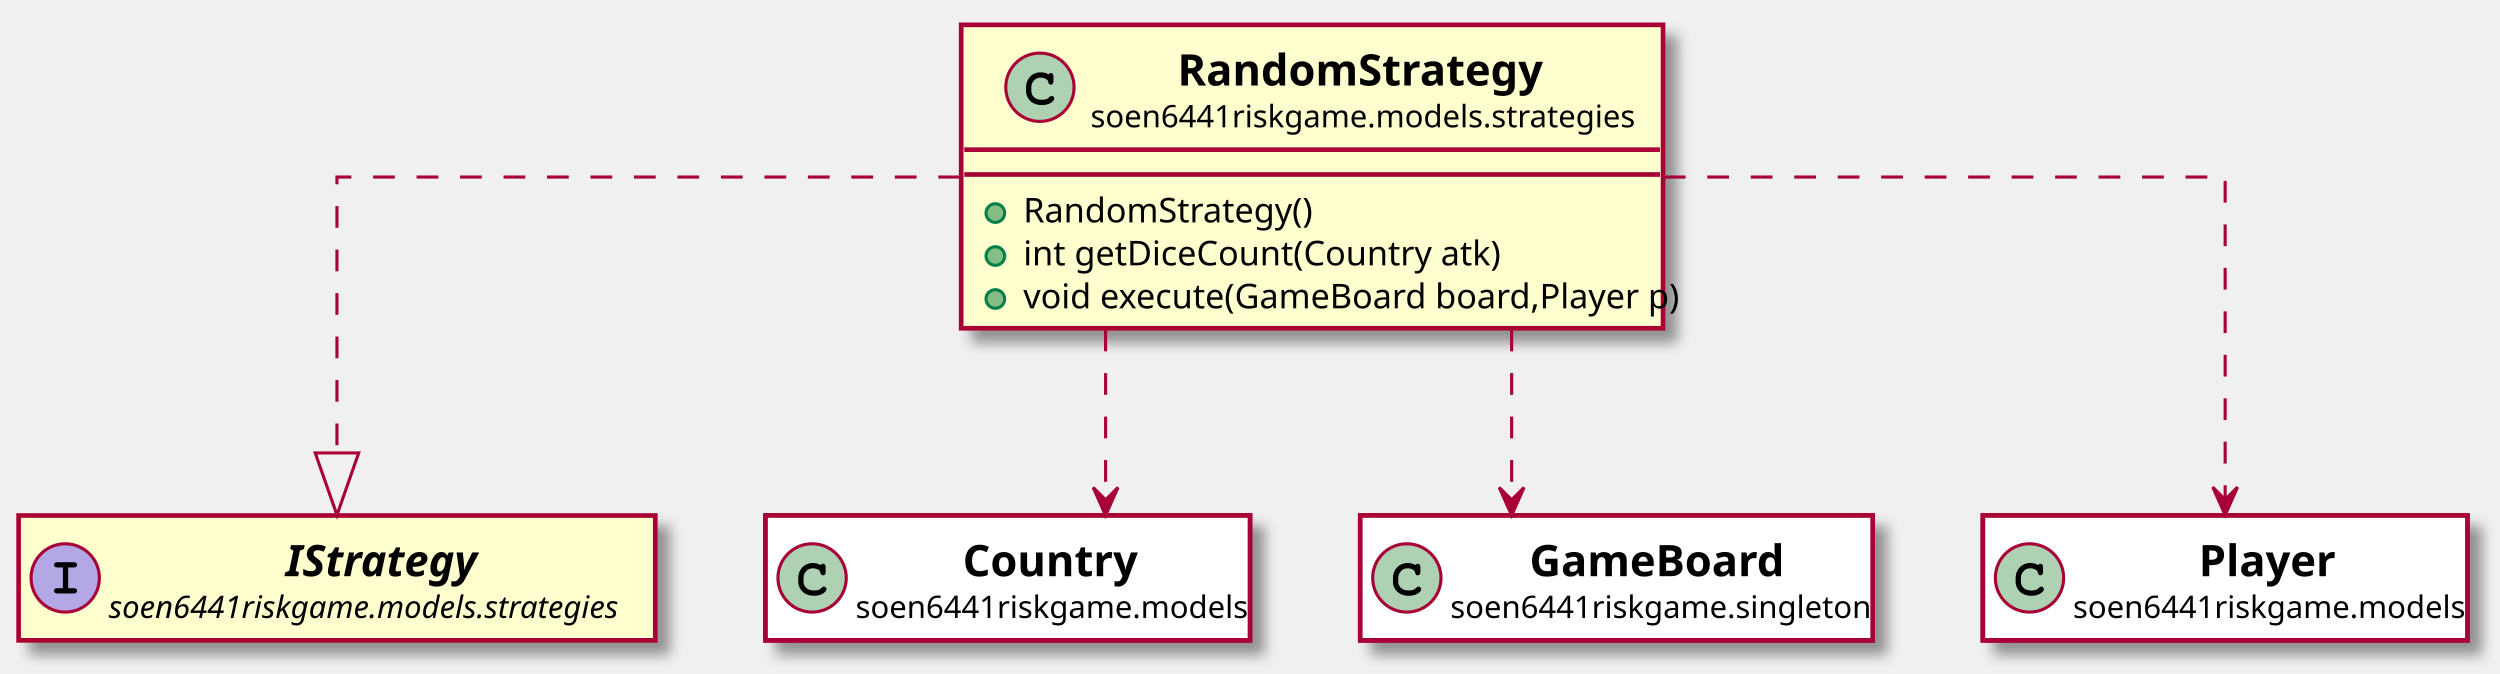
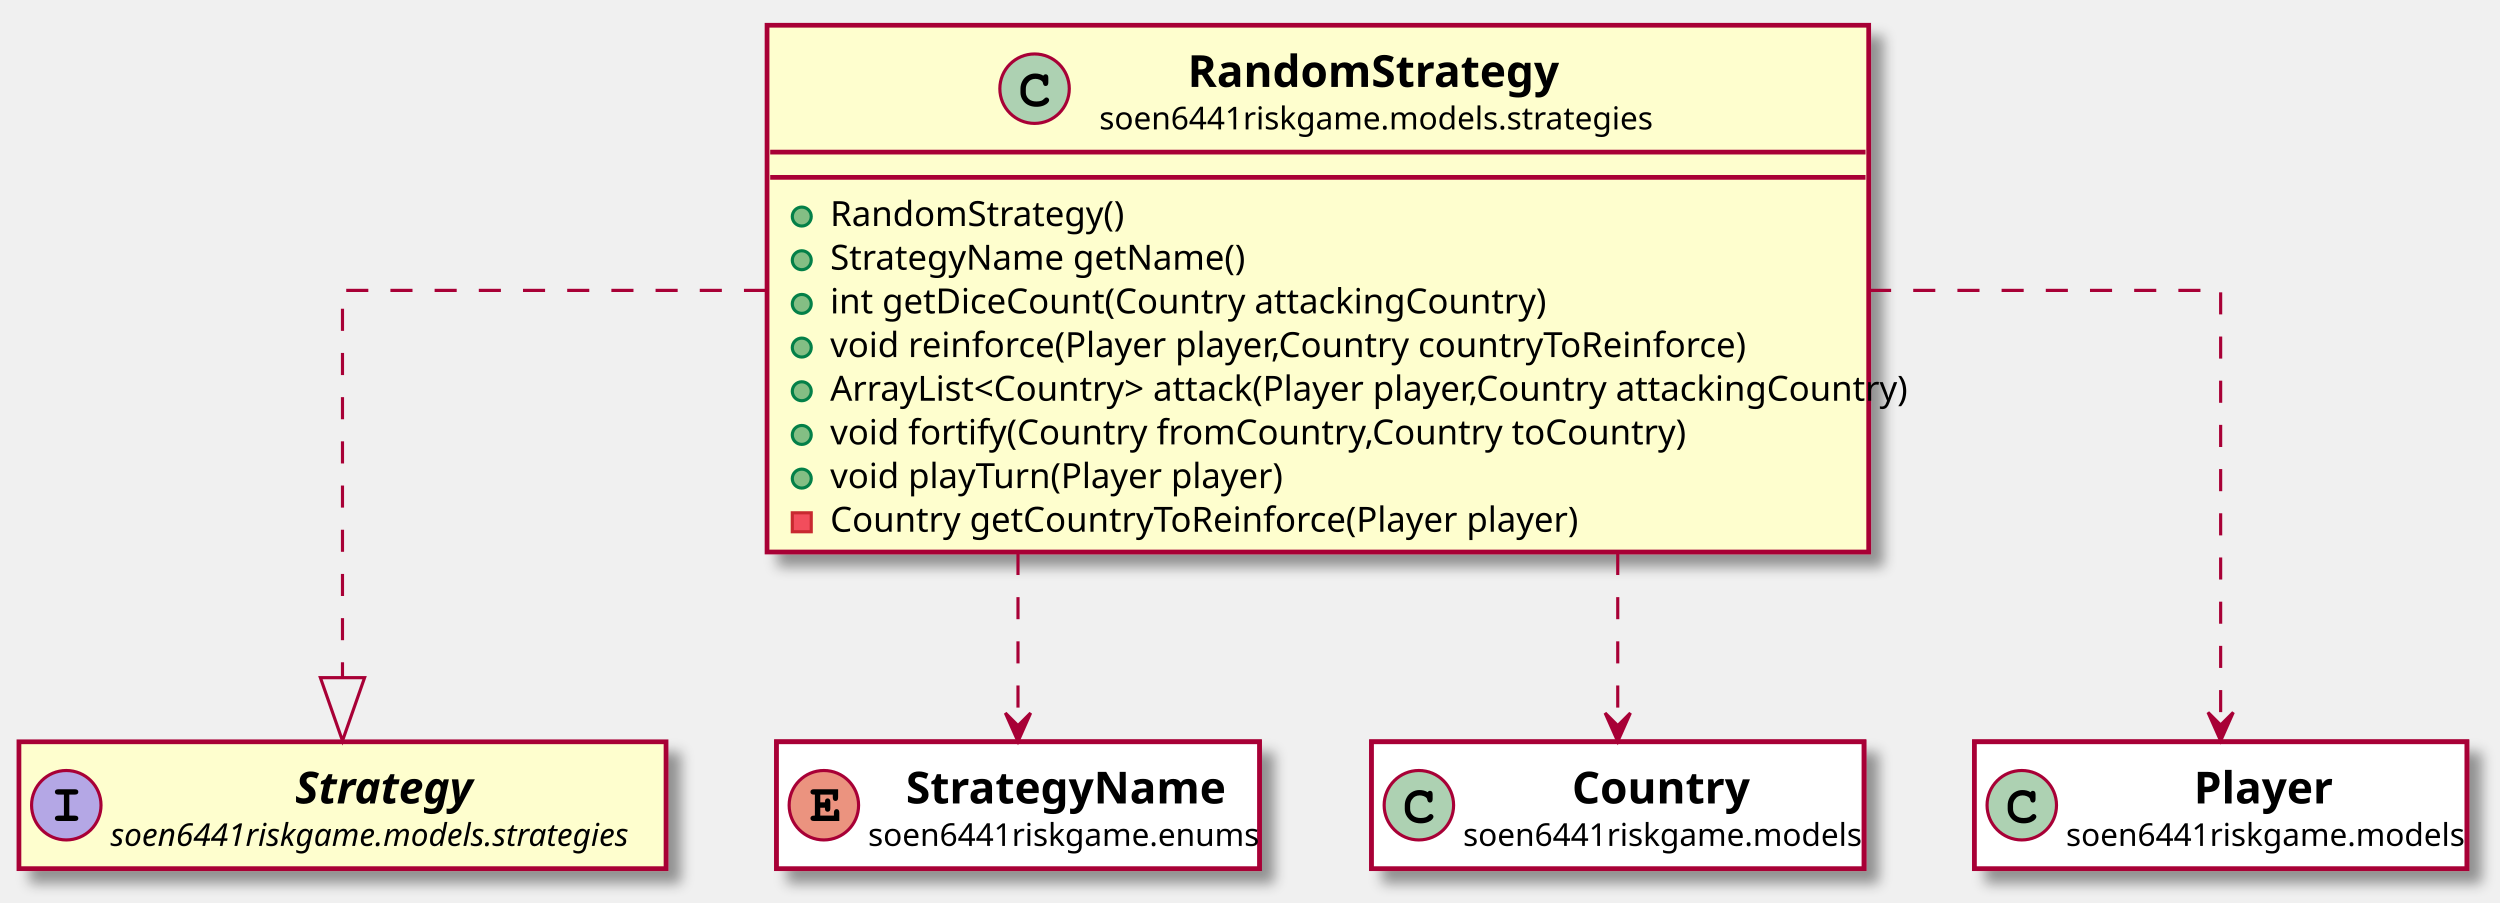
- <svg xmlns="http://www.w3.org/2000/svg" xmlns:xlink="http://www.w3.org/1999/xlink" contentScriptType="application/ecmascript" contentStyleType="text/css" height="217px" preserveAspectRatio="none" style="width:805px;height:217px;" version="1.1" viewBox="0 0 805 217" width="805px" zoomAndPan="magnify">
+ <svg xmlns="http://www.w3.org/2000/svg" xmlns:xlink="http://www.w3.org/1999/xlink" contentScriptType="application/ecmascript" contentStyleType="text/css" height="286px" preserveAspectRatio="none" style="width:792px;height:286px;" version="1.1" viewBox="0 0 792 286" width="792px" zoomAndPan="magnify">
  <defs>
-     <filter height="300%" id="f1rv7h7bhmtawq" width="300%" x="-1" y="-1">
+     <filter height="300%" id="fxkelpup8clfp" width="300%" x="-1" y="-1">
      <feGaussianBlur result="blurOut" stdDeviation="2.0" />
      <feColorMatrix in="blurOut" result="blurOut2" type="matrix" values="0 0 0 0 0 0 0 0 0 0 0 0 0 0 0 0 0 0 .4 0" />
      <feOffset dx="4.0" dy="4.0" in="blurOut2" result="blurOut3" />
      <feBlend in="SourceGraphic" in2="blurOut3" mode="normal" />
    </filter>
  </defs>
  <g>
    <a target="_parent" xlink:actuate="onRequest" xlink:href="../../../soen6441riskgame/models/strategies/RandomStrategy.html" xlink:show="new" xlink:title="soen6441riskgame.models.strategies.RandomStrategy" xlink:type="simple">
-       <rect fill="#FEFECE" filter="url(#f1rv7h7bhmtawq)" height="97.695" id="soen6441riskgame.models.strategies.RandomStrategy" style="stroke: #A80036; stroke-width: 1.5;" width="226" x="309.5" y="8" />
-       <ellipse cx="334.85" cy="28.094" fill="#ADD1B2" rx="11" ry="11" style="stroke: #A80036; stroke-width: 1.0;" />
-       <path d="M337.616,23.969 Q337.772,23.75 337.959,23.641 Q338.147,23.531 338.366,23.531 Q338.741,23.531 338.975,23.789 Q339.209,24.047 339.209,24.656 L339.209,26.109 Q339.209,26.719 338.975,26.984 Q338.741,27.25 338.366,27.25 Q338.022,27.25 337.819,27.047 Q337.616,26.859 337.506,26.344 Q337.459,25.984 337.272,25.797 Q336.944,25.422 336.334,25.203 Q335.725,24.984 335.1,24.984 Q334.334,24.984 333.702,25.312 Q333.069,25.641 332.577,26.391 Q332.084,27.141 332.084,28.172 L332.084,29.266 Q332.084,30.5 332.975,31.32 Q333.866,32.141 335.459,32.141 Q336.397,32.141 337.053,31.891 Q337.444,31.734 337.866,31.297 Q338.131,31.031 338.28,30.953 Q338.428,30.875 338.631,30.875 Q338.959,30.875 339.217,31.133 Q339.475,31.391 339.475,31.734 Q339.475,32.078 339.131,32.484 Q338.631,33.062 337.834,33.391 Q336.756,33.844 335.459,33.844 Q333.944,33.844 332.741,33.219 Q331.756,32.719 331.069,31.648 Q330.381,30.578 330.381,29.297 L330.381,28.141 Q330.381,26.812 330.998,25.664 Q331.616,24.516 332.709,23.898 Q333.803,23.281 335.038,23.281 Q335.772,23.281 336.42,23.445 Q337.069,23.609 337.616,23.969 Z " />
-       <text fill="#000000" font-family="sans-serif" font-size="14" font-weight="bold" lengthAdjust="spacingAndGlyphs" textLength="115" x="379.15" y="27.533">RandomStrategy</text>
-       <text fill="#000000" font-family="sans-serif" font-size="10" lengthAdjust="spacingAndGlyphs" textLength="171" x="351.15" y="40.99">soen6441riskgame.models.strategies</text>
-       <line style="stroke: #A80036; stroke-width: 1.5;" x1="310.5" x2="534.5" y1="48.188" y2="48.188" />
-       <line style="stroke: #A80036; stroke-width: 1.5;" x1="310.5" x2="534.5" y1="56.188" y2="56.188" />
-       <ellipse cx="320.5" cy="68.606" fill="#84BE84" rx="3" ry="3" style="stroke: #038048; stroke-width: 1.0;" />
-       <text fill="#000000" font-family="sans-serif" font-size="11" lengthAdjust="spacingAndGlyphs" textLength="88" x="329.5" y="71.606">RandomStrategy()</text>
-       <ellipse cx="320.5" cy="82.441" fill="#84BE84" rx="3" ry="3" style="stroke: #038048; stroke-width: 1.0;" />
-       <text fill="#000000" font-family="sans-serif" font-size="11" lengthAdjust="spacingAndGlyphs" textLength="141" x="329.5" y="85.442">int getDiceCount(Country atk)</text>
-       <ellipse cx="320.5" cy="96.277" fill="#84BE84" rx="3" ry="3" style="stroke: #038048; stroke-width: 1.0;" />
-       <text fill="#000000" font-family="sans-serif" font-size="11" lengthAdjust="spacingAndGlyphs" textLength="200" x="329.5" y="99.278">void execute(GameBoard board,Player p)</text>
+       <rect fill="#FEFECE" filter="url(#fxkelpup8clfp)" height="166.875" id="soen6441riskgame.models.strategies.RandomStrategy" style="stroke: #A80036; stroke-width: 1.5;" width="349" x="243" y="8" />
+       <ellipse cx="327.75" cy="28.094" fill="#ADD1B2" rx="11" ry="11" style="stroke: #A80036; stroke-width: 1.0;" />
+       <path d="M330.516,23.969 Q330.672,23.75 330.859,23.641 Q331.047,23.531 331.266,23.531 Q331.641,23.531 331.875,23.789 Q332.109,24.047 332.109,24.656 L332.109,26.109 Q332.109,26.719 331.875,26.984 Q331.641,27.25 331.266,27.25 Q330.922,27.25 330.719,27.047 Q330.516,26.859 330.406,26.344 Q330.359,25.984 330.172,25.797 Q329.844,25.422 329.234,25.203 Q328.625,24.984 328,24.984 Q327.234,24.984 326.602,25.312 Q325.969,25.641 325.477,26.391 Q324.984,27.141 324.984,28.172 L324.984,29.266 Q324.984,30.5 325.875,31.32 Q326.766,32.141 328.359,32.141 Q329.297,32.141 329.953,31.891 Q330.344,31.734 330.766,31.297 Q331.031,31.031 331.18,30.953 Q331.328,30.875 331.531,30.875 Q331.859,30.875 332.117,31.133 Q332.375,31.391 332.375,31.734 Q332.375,32.078 332.031,32.484 Q331.531,33.062 330.734,33.391 Q329.656,33.844 328.359,33.844 Q326.844,33.844 325.641,33.219 Q324.656,32.719 323.969,31.648 Q323.281,30.578 323.281,29.297 L323.281,28.141 Q323.281,26.812 323.898,25.664 Q324.516,24.516 325.609,23.898 Q326.703,23.281 327.938,23.281 Q328.672,23.281 329.32,23.445 Q329.969,23.609 330.516,23.969 Z " />
+       <text fill="#000000" font-family="sans-serif" font-size="14" font-weight="bold" lengthAdjust="spacingAndGlyphs" textLength="115" x="376.25" y="27.533">RandomStrategy</text>
+       <text fill="#000000" font-family="sans-serif" font-size="10" lengthAdjust="spacingAndGlyphs" textLength="171" x="348.25" y="40.99">soen6441riskgame.models.strategies</text>
+       <line style="stroke: #A80036; stroke-width: 1.5;" x1="244" x2="591" y1="48.188" y2="48.188" />
+       <line style="stroke: #A80036; stroke-width: 1.5;" x1="244" x2="591" y1="56.188" y2="56.188" />
+       <ellipse cx="254" cy="68.606" fill="#84BE84" rx="3" ry="3" style="stroke: #038048; stroke-width: 1.0;" />
+       <text fill="#000000" font-family="sans-serif" font-size="11" lengthAdjust="spacingAndGlyphs" textLength="88" x="263" y="71.606">RandomStrategy()</text>
+       <ellipse cx="254" cy="82.441" fill="#84BE84" rx="3" ry="3" style="stroke: #038048; stroke-width: 1.0;" />
+       <text fill="#000000" font-family="sans-serif" font-size="11" lengthAdjust="spacingAndGlyphs" textLength="121" x="263" y="85.442">StrategyName getName()</text>
+       <ellipse cx="254" cy="96.277" fill="#84BE84" rx="3" ry="3" style="stroke: #038048; stroke-width: 1.0;" />
+       <text fill="#000000" font-family="sans-serif" font-size="11" lengthAdjust="spacingAndGlyphs" textLength="208" x="263" y="99.278">int getDiceCount(Country attackingCountry)</text>
+       <ellipse cx="254" cy="110.113" fill="#84BE84" rx="3" ry="3" style="stroke: #038048; stroke-width: 1.0;" />
+       <text fill="#000000" font-family="sans-serif" font-size="11" lengthAdjust="spacingAndGlyphs" textLength="278" x="263" y="113.114">void reinforce(Player player,Country countryToReinforce)</text>
+       <ellipse cx="254" cy="123.949" fill="#84BE84" rx="3" ry="3" style="stroke: #038048; stroke-width: 1.0;" />
+       <text fill="#000000" font-family="sans-serif" font-size="11" lengthAdjust="spacingAndGlyphs" textLength="323" x="263" y="126.95">ArrayList&lt;Country&gt; attack(Player player,Country attackingCountry)</text>
+       <ellipse cx="254" cy="137.785" fill="#84BE84" rx="3" ry="3" style="stroke: #038048; stroke-width: 1.0;" />
+       <text fill="#000000" font-family="sans-serif" font-size="11" lengthAdjust="spacingAndGlyphs" textLength="252" x="263" y="140.786">void fortify(Country fromCountry,Country toCountry)</text>
+       <ellipse cx="254" cy="151.621" fill="#84BE84" rx="3" ry="3" style="stroke: #038048; stroke-width: 1.0;" />
+       <text fill="#000000" font-family="sans-serif" font-size="11" lengthAdjust="spacingAndGlyphs" textLength="136" x="263" y="154.622">void playTurn(Player player)</text>
+       <rect fill="#F24D5C" height="6" style="stroke: #C82930; stroke-width: 1.0;" width="6" x="251" y="162.457" />
+       <text fill="#000000" font-family="sans-serif" font-size="11" lengthAdjust="spacingAndGlyphs" textLength="224" x="263" y="168.458">Country getCountryToReinforce(Player player)</text>
    </a>
-     <a target="_parent" xlink:actuate="onRequest" xlink:href="../../../soen6441riskgame/models/strategies/IStrategy.html" xlink:show="new" xlink:title="soen6441riskgame.models.strategies.IStrategy" xlink:type="simple">
-       <rect fill="#FEFECE" filter="url(#f1rv7h7bhmtawq)" height="40.188" id="soen6441riskgame.models.strategies.IStrategy" style="stroke: #A80036; stroke-width: 1.5;" width="205" x="6" y="166" />
-       <ellipse cx="21" cy="186.094" fill="#B4A7E5" rx="11" ry="11" style="stroke: #A80036; stroke-width: 1.0;" />
-       <path d="M21.953,182.734 L21.953,189.391 L23.672,189.391 Q24.281,189.391 24.547,189.625 Q24.812,189.859 24.812,190.25 Q24.812,190.625 24.547,190.859 Q24.281,191.094 23.672,191.094 L18.531,191.094 Q17.922,191.094 17.656,190.859 Q17.391,190.625 17.391,190.234 Q17.391,189.859 17.656,189.625 Q17.922,189.391 18.531,189.391 L20.25,189.391 L20.25,182.734 L18.531,182.734 Q17.922,182.734 17.656,182.5 Q17.391,182.266 17.391,181.875 Q17.391,181.5 17.656,181.266 Q17.922,181.031 18.531,181.031 L23.672,181.031 Q24.281,181.031 24.547,181.266 Q24.812,181.5 24.812,181.875 Q24.812,182.266 24.547,182.5 Q24.281,182.734 23.672,182.734 L21.953,182.734 Z " />
-       <text fill="#000000" font-family="sans-serif" font-size="14" font-style="italic" font-weight="bold" lengthAdjust="spacingAndGlyphs" textLength="59" x="92" y="185.533">IStrategy</text>
-       <text fill="#000000" font-family="sans-serif" font-size="10" font-style="italic" lengthAdjust="spacingAndGlyphs" textLength="173" x="35" y="198.99">soen6441riskgame.models.strategies</text>
+     <a target="_parent" xlink:actuate="onRequest" xlink:href="../../../soen6441riskgame/models/strategies/Strategy.html" xlink:show="new" xlink:title="soen6441riskgame.models.strategies.Strategy" xlink:type="simple">
+       <rect fill="#FEFECE" filter="url(#fxkelpup8clfp)" height="40.188" id="soen6441riskgame.models.strategies.Strategy" style="stroke: #A80036; stroke-width: 1.5;" width="205" x="6" y="235" />
+       <ellipse cx="21" cy="255.094" fill="#B4A7E5" rx="11" ry="11" style="stroke: #A80036; stroke-width: 1.0;" />
+       <path d="M21.953,251.734 L21.953,258.391 L23.672,258.391 Q24.281,258.391 24.547,258.625 Q24.812,258.859 24.812,259.25 Q24.812,259.625 24.547,259.859 Q24.281,260.094 23.672,260.094 L18.531,260.094 Q17.922,260.094 17.656,259.859 Q17.391,259.625 17.391,259.234 Q17.391,258.859 17.656,258.625 Q17.922,258.391 18.531,258.391 L20.25,258.391 L20.25,251.734 L18.531,251.734 Q17.922,251.734 17.656,251.5 Q17.391,251.266 17.391,250.875 Q17.391,250.5 17.656,250.266 Q17.922,250.031 18.531,250.031 L23.672,250.031 Q24.281,250.031 24.547,250.266 Q24.812,250.5 24.812,250.875 Q24.812,251.266 24.547,251.5 Q24.281,251.734 23.672,251.734 L21.953,251.734 Z " />
+       <text fill="#000000" font-family="sans-serif" font-size="14" font-style="italic" font-weight="bold" lengthAdjust="spacingAndGlyphs" textLength="56" x="93.5" y="254.533">Strategy</text>
+       <text fill="#000000" font-family="sans-serif" font-size="10" font-style="italic" lengthAdjust="spacingAndGlyphs" textLength="173" x="35" y="267.99">soen6441riskgame.models.strategies</text>
+     </a>
+     <a target="_parent" xlink:actuate="onRequest" xlink:href="../../../soen6441riskgame/enums/StrategyName.html" xlink:show="new" xlink:title="soen6441riskgame.enums.StrategyName" xlink:type="simple">
+       <rect fill="#FFFFFF" filter="url(#fxkelpup8clfp)" height="40.188" id="soen6441riskgame.enums.StrategyName" style="stroke: #A80036; stroke-width: 1.5;" width="153" x="246" y="235" />
+       <rect fill="#FFFFFF" height="40.188" style="stroke: #A80036; stroke-width: 1.5;" width="153" x="246" y="235" />
+       <ellipse cx="261" cy="255.094" fill="#EB937F" rx="11" ry="11" style="stroke: #A80036; stroke-width: 1.0;" />
+       <path d="M259.859,255.891 L259.859,258.391 L264.188,258.391 L264.188,257.469 Q264.188,256.859 264.43,256.594 Q264.672,256.328 265.047,256.328 Q265.422,256.328 265.656,256.594 Q265.891,256.859 265.891,257.469 L265.891,260.094 L257.891,260.094 Q257.266,260.094 257.008,259.859 Q256.75,259.625 256.75,259.234 Q256.75,258.859 257.016,258.625 Q257.281,258.391 257.891,258.391 L258.156,258.391 L258.156,251.734 L257.891,251.734 Q257.266,251.734 257.008,251.5 Q256.75,251.266 256.75,250.875 Q256.75,250.5 257.008,250.266 Q257.266,250.031 257.891,250.031 L265.516,250.031 L265.516,252.625 Q265.516,253.234 265.289,253.492 Q265.062,253.75 264.672,253.75 Q264.297,253.75 264.062,253.492 Q263.828,253.234 263.828,252.625 L263.828,251.734 L259.859,251.734 L259.859,254.188 L261.344,254.188 Q261.344,253.531 261.469,253.344 Q261.734,252.938 262.203,252.938 Q262.578,252.938 262.812,253.195 Q263.047,253.453 263.047,254.062 L263.047,256.031 Q263.047,256.578 262.922,256.766 Q262.656,257.156 262.203,257.156 Q261.734,257.156 261.469,256.75 Q261.344,256.562 261.344,255.891 L259.859,255.891 Z " />
+       <text fill="#000000" font-family="sans-serif" font-size="14" font-weight="bold" lengthAdjust="spacingAndGlyphs" textLength="97" x="287" y="254.533">StrategyName</text>
+       <text fill="#000000" font-family="sans-serif" font-size="10" lengthAdjust="spacingAndGlyphs" textLength="121" x="275" y="267.99">soen6441riskgame.enums</text>
    </a>
    <a target="_parent" xlink:actuate="onRequest" xlink:href="../../../soen6441riskgame/models/Country.html" xlink:show="new" xlink:title="soen6441riskgame.models.Country" xlink:type="simple">
-       <rect fill="#FFFFFF" filter="url(#f1rv7h7bhmtawq)" height="40.188" id="soen6441riskgame.models.Country" style="stroke: #A80036; stroke-width: 1.5;" width="156" x="246.5" y="166" />
-       <rect fill="#FFFFFF" height="40.188" style="stroke: #A80036; stroke-width: 1.5;" width="156" x="246.5" y="166" />
-       <ellipse cx="261.5" cy="186.094" fill="#ADD1B2" rx="11" ry="11" style="stroke: #A80036; stroke-width: 1.0;" />
-       <path d="M264.266,181.969 Q264.422,181.75 264.609,181.641 Q264.797,181.531 265.016,181.531 Q265.391,181.531 265.625,181.789 Q265.859,182.047 265.859,182.656 L265.859,184.109 Q265.859,184.719 265.625,184.984 Q265.391,185.25 265.016,185.25 Q264.672,185.25 264.469,185.047 Q264.266,184.859 264.156,184.344 Q264.109,183.984 263.922,183.797 Q263.594,183.422 262.984,183.203 Q262.375,182.984 261.75,182.984 Q260.984,182.984 260.352,183.312 Q259.719,183.641 259.227,184.391 Q258.734,185.141 258.734,186.172 L258.734,187.266 Q258.734,188.5 259.625,189.32 Q260.516,190.141 262.109,190.141 Q263.047,190.141 263.703,189.891 Q264.094,189.734 264.516,189.297 Q264.781,189.031 264.93,188.953 Q265.078,188.875 265.281,188.875 Q265.609,188.875 265.867,189.133 Q266.125,189.391 266.125,189.734 Q266.125,190.078 265.781,190.484 Q265.281,191.062 264.484,191.391 Q263.406,191.844 262.109,191.844 Q260.594,191.844 259.391,191.219 Q258.406,190.719 257.719,189.648 Q257.031,188.578 257.031,187.297 L257.031,186.141 Q257.031,184.812 257.648,183.664 Q258.266,182.516 259.359,181.898 Q260.453,181.281 261.688,181.281 Q262.422,181.281 263.07,181.445 Q263.719,181.609 264.266,181.969 Z " />
-       <text fill="#000000" font-family="sans-serif" font-size="14" font-weight="bold" lengthAdjust="spacingAndGlyphs" textLength="55" x="310" y="185.533">Country</text>
-       <text fill="#000000" font-family="sans-serif" font-size="10" lengthAdjust="spacingAndGlyphs" textLength="124" x="275.5" y="198.99">soen6441riskgame.models</text>
-     </a>
-     <a target="_parent" xlink:actuate="onRequest" xlink:href="../../../soen6441riskgame/singleton/GameBoard.html" xlink:show="new" xlink:title="soen6441riskgame.singleton.GameBoard" xlink:type="simple">
-       <rect fill="#FFFFFF" filter="url(#f1rv7h7bhmtawq)" height="40.188" id="soen6441riskgame.singleton.GameBoard" style="stroke: #A80036; stroke-width: 1.5;" width="165" x="438" y="166" />
-       <rect fill="#FFFFFF" height="40.188" style="stroke: #A80036; stroke-width: 1.5;" width="165" x="438" y="166" />
-       <ellipse cx="453" cy="186.094" fill="#ADD1B2" rx="11" ry="11" style="stroke: #A80036; stroke-width: 1.0;" />
-       <path d="M455.766,181.969 Q455.922,181.75 456.109,181.641 Q456.297,181.531 456.516,181.531 Q456.891,181.531 457.125,181.789 Q457.359,182.047 457.359,182.656 L457.359,184.109 Q457.359,184.719 457.125,184.984 Q456.891,185.25 456.516,185.25 Q456.172,185.25 455.969,185.047 Q455.766,184.859 455.656,184.344 Q455.609,183.984 455.422,183.797 Q455.094,183.422 454.484,183.203 Q453.875,182.984 453.25,182.984 Q452.484,182.984 451.852,183.312 Q451.219,183.641 450.727,184.391 Q450.234,185.141 450.234,186.172 L450.234,187.266 Q450.234,188.5 451.125,189.32 Q452.016,190.141 453.609,190.141 Q454.547,190.141 455.203,189.891 Q455.594,189.734 456.016,189.297 Q456.281,189.031 456.43,188.953 Q456.578,188.875 456.781,188.875 Q457.109,188.875 457.367,189.133 Q457.625,189.391 457.625,189.734 Q457.625,190.078 457.281,190.484 Q456.781,191.062 455.984,191.391 Q454.906,191.844 453.609,191.844 Q452.094,191.844 450.891,191.219 Q449.906,190.719 449.219,189.648 Q448.531,188.578 448.531,187.297 L448.531,186.141 Q448.531,184.812 449.148,183.664 Q449.766,182.516 450.859,181.898 Q451.953,181.281 453.188,181.281 Q453.922,181.281 454.57,181.445 Q455.219,181.609 455.766,181.969 Z " />
-       <text fill="#000000" font-family="sans-serif" font-size="14" font-weight="bold" lengthAdjust="spacingAndGlyphs" textLength="82" x="492.5" y="185.533">GameBoard</text>
-       <text fill="#000000" font-family="sans-serif" font-size="10" lengthAdjust="spacingAndGlyphs" textLength="133" x="467" y="198.99">soen6441riskgame.singleton</text>
+       <rect fill="#FFFFFF" filter="url(#fxkelpup8clfp)" height="40.188" id="soen6441riskgame.models.Country" style="stroke: #A80036; stroke-width: 1.5;" width="156" x="434.5" y="235" />
+       <rect fill="#FFFFFF" height="40.188" style="stroke: #A80036; stroke-width: 1.5;" width="156" x="434.5" y="235" />
+       <ellipse cx="449.5" cy="255.094" fill="#ADD1B2" rx="11" ry="11" style="stroke: #A80036; stroke-width: 1.0;" />
+       <path d="M452.266,250.969 Q452.422,250.75 452.609,250.641 Q452.797,250.531 453.016,250.531 Q453.391,250.531 453.625,250.789 Q453.859,251.047 453.859,251.656 L453.859,253.109 Q453.859,253.719 453.625,253.984 Q453.391,254.25 453.016,254.25 Q452.672,254.25 452.469,254.047 Q452.266,253.859 452.156,253.344 Q452.109,252.984 451.922,252.797 Q451.594,252.422 450.984,252.203 Q450.375,251.984 449.75,251.984 Q448.984,251.984 448.352,252.312 Q447.719,252.641 447.227,253.391 Q446.734,254.141 446.734,255.172 L446.734,256.266 Q446.734,257.5 447.625,258.32 Q448.516,259.141 450.109,259.141 Q451.047,259.141 451.703,258.891 Q452.094,258.734 452.516,258.297 Q452.781,258.031 452.93,257.953 Q453.078,257.875 453.281,257.875 Q453.609,257.875 453.867,258.133 Q454.125,258.391 454.125,258.734 Q454.125,259.078 453.781,259.484 Q453.281,260.062 452.484,260.391 Q451.406,260.844 450.109,260.844 Q448.594,260.844 447.391,260.219 Q446.406,259.719 445.719,258.648 Q445.031,257.578 445.031,256.297 L445.031,255.141 Q445.031,253.812 445.648,252.664 Q446.266,251.516 447.359,250.898 Q448.453,250.281 449.688,250.281 Q450.422,250.281 451.07,250.445 Q451.719,250.609 452.266,250.969 Z " />
+       <text fill="#000000" font-family="sans-serif" font-size="14" font-weight="bold" lengthAdjust="spacingAndGlyphs" textLength="55" x="498" y="254.533">Country</text>
+       <text fill="#000000" font-family="sans-serif" font-size="10" lengthAdjust="spacingAndGlyphs" textLength="124" x="463.5" y="267.99">soen6441riskgame.models</text>
    </a>
    <a target="_parent" xlink:actuate="onRequest" xlink:href="../../../soen6441riskgame/models/Player.html" xlink:show="new" xlink:title="soen6441riskgame.models.Player" xlink:type="simple">
-       <rect fill="#FFFFFF" filter="url(#f1rv7h7bhmtawq)" height="40.188" id="soen6441riskgame.models.Player" style="stroke: #A80036; stroke-width: 1.5;" width="156" x="638.5" y="166" />
-       <rect fill="#FFFFFF" height="40.188" style="stroke: #A80036; stroke-width: 1.5;" width="156" x="638.5" y="166" />
-       <ellipse cx="653.5" cy="186.094" fill="#ADD1B2" rx="11" ry="11" style="stroke: #A80036; stroke-width: 1.0;" />
-       <path d="M656.266,181.969 Q656.422,181.75 656.609,181.641 Q656.797,181.531 657.016,181.531 Q657.391,181.531 657.625,181.789 Q657.859,182.047 657.859,182.656 L657.859,184.109 Q657.859,184.719 657.625,184.984 Q657.391,185.25 657.016,185.25 Q656.672,185.25 656.469,185.047 Q656.266,184.859 656.156,184.344 Q656.109,183.984 655.922,183.797 Q655.594,183.422 654.984,183.203 Q654.375,182.984 653.75,182.984 Q652.984,182.984 652.352,183.312 Q651.719,183.641 651.227,184.391 Q650.734,185.141 650.734,186.172 L650.734,187.266 Q650.734,188.5 651.625,189.32 Q652.516,190.141 654.109,190.141 Q655.047,190.141 655.703,189.891 Q656.094,189.734 656.516,189.297 Q656.781,189.031 656.93,188.953 Q657.078,188.875 657.281,188.875 Q657.609,188.875 657.867,189.133 Q658.125,189.391 658.125,189.734 Q658.125,190.078 657.781,190.484 Q657.281,191.062 656.484,191.391 Q655.406,191.844 654.109,191.844 Q652.594,191.844 651.391,191.219 Q650.406,190.719 649.719,189.648 Q649.031,188.578 649.031,187.297 L649.031,186.141 Q649.031,184.812 649.648,183.664 Q650.266,182.516 651.359,181.898 Q652.453,181.281 653.688,181.281 Q654.422,181.281 655.07,181.445 Q655.719,181.609 656.266,181.969 Z " />
-       <text fill="#000000" font-family="sans-serif" font-size="14" font-weight="bold" lengthAdjust="spacingAndGlyphs" textLength="43" x="708" y="185.533">Player</text>
-       <text fill="#000000" font-family="sans-serif" font-size="10" lengthAdjust="spacingAndGlyphs" textLength="124" x="667.5" y="198.99">soen6441riskgame.models</text>
+       <rect fill="#FFFFFF" filter="url(#fxkelpup8clfp)" height="40.188" id="soen6441riskgame.models.Player" style="stroke: #A80036; stroke-width: 1.5;" width="156" x="625.5" y="235" />
+       <rect fill="#FFFFFF" height="40.188" style="stroke: #A80036; stroke-width: 1.5;" width="156" x="625.5" y="235" />
+       <ellipse cx="640.5" cy="255.094" fill="#ADD1B2" rx="11" ry="11" style="stroke: #A80036; stroke-width: 1.0;" />
+       <path d="M643.266,250.969 Q643.422,250.75 643.609,250.641 Q643.797,250.531 644.016,250.531 Q644.391,250.531 644.625,250.789 Q644.859,251.047 644.859,251.656 L644.859,253.109 Q644.859,253.719 644.625,253.984 Q644.391,254.25 644.016,254.25 Q643.672,254.25 643.469,254.047 Q643.266,253.859 643.156,253.344 Q643.109,252.984 642.922,252.797 Q642.594,252.422 641.984,252.203 Q641.375,251.984 640.75,251.984 Q639.984,251.984 639.352,252.312 Q638.719,252.641 638.227,253.391 Q637.734,254.141 637.734,255.172 L637.734,256.266 Q637.734,257.5 638.625,258.32 Q639.516,259.141 641.109,259.141 Q642.047,259.141 642.703,258.891 Q643.094,258.734 643.516,258.297 Q643.781,258.031 643.93,257.953 Q644.078,257.875 644.281,257.875 Q644.609,257.875 644.867,258.133 Q645.125,258.391 645.125,258.734 Q645.125,259.078 644.781,259.484 Q644.281,260.062 643.484,260.391 Q642.406,260.844 641.109,260.844 Q639.594,260.844 638.391,260.219 Q637.406,259.719 636.719,258.648 Q636.031,257.578 636.031,256.297 L636.031,255.141 Q636.031,253.812 636.648,252.664 Q637.266,251.516 638.359,250.898 Q639.453,250.281 640.688,250.281 Q641.422,250.281 642.07,250.445 Q642.719,250.609 643.266,250.969 Z " />
+       <text fill="#000000" font-family="sans-serif" font-size="14" font-weight="bold" lengthAdjust="spacingAndGlyphs" textLength="43" x="695" y="254.533">Player</text>
+       <text fill="#000000" font-family="sans-serif" font-size="10" lengthAdjust="spacingAndGlyphs" textLength="124" x="654.5" y="267.99">soen6441riskgame.models</text>
    </a>
-     <path d="M309.139,57 C219.197,57 108.5,57 108.5,57 C108.5,57 108.5,145.844 108.5,145.844 " fill="none" id="soen6441riskgame.models.strategies.RandomStrategy-soen6441riskgame.models.strategies.IStrategy" style="stroke: #A80036; stroke-width: 1.0; stroke-dasharray: 7.0,7.0;" />
-     <polygon fill="none" points="115.5,145.844,108.5,165.844,101.5,145.844,115.5,145.844" style="stroke: #A80036; stroke-width: 1.0;" />
-     <path d="M356,106.137 C356,106.137 356,160.952 356,160.952 " fill="none" id="soen6441riskgame.models.strategies.RandomStrategy-soen6441riskgame.models.Country" style="stroke: #A80036; stroke-width: 1.0; stroke-dasharray: 7.0,7.0;" />
-     <polygon fill="#A80036" points="356,165.952,360,156.952,356,160.952,352,156.952,356,165.952" style="stroke: #A80036; stroke-width: 1.0;" />
-     <path d="M486.75,106.137 C486.75,106.137 486.75,160.952 486.75,160.952 " fill="none" id="soen6441riskgame.models.strategies.RandomStrategy-soen6441riskgame.singleton.GameBoard" style="stroke: #A80036; stroke-width: 1.0; stroke-dasharray: 7.0,7.0;" />
-     <polygon fill="#A80036" points="486.75,165.952,490.75,156.952,486.75,160.952,482.75,156.952,486.75,165.952" style="stroke: #A80036; stroke-width: 1.0;" />
-     <path d="M535.748,57 C618.569,57 716.5,57 716.5,57 C716.5,57 716.5,160.844 716.5,160.844 " fill="none" id="soen6441riskgame.models.strategies.RandomStrategy-soen6441riskgame.models.Player" style="stroke: #A80036; stroke-width: 1.0; stroke-dasharray: 7.0,7.0;" />
-     <polygon fill="#A80036" points="716.5,165.844,720.5,156.844,716.5,160.844,712.5,156.844,716.5,165.844" style="stroke: #A80036; stroke-width: 1.0;" />
+     <path d="M242.684,92 C172.768,92 108.5,92 108.5,92 C108.5,92 108.5,214.685 108.5,214.685 " fill="none" id="soen6441riskgame.models.strategies.RandomStrategy-soen6441riskgame.models.strategies.Strategy" style="stroke: #A80036; stroke-width: 1.0; stroke-dasharray: 7.0,7.0;" />
+     <polygon fill="none" points="115.5,214.685,108.5,234.685,101.5,214.685,115.5,214.685" style="stroke: #A80036; stroke-width: 1.0;" />
+     <path d="M322.5,175.166 C322.5,175.166 322.5,229.88 322.5,229.88 " fill="none" id="soen6441riskgame.models.strategies.RandomStrategy-soen6441riskgame.enums.StrategyName" style="stroke: #A80036; stroke-width: 1.0; stroke-dasharray: 7.0,7.0;" />
+     <polygon fill="#A80036" points="322.5,234.88,326.5,225.88,322.5,229.88,318.5,225.88,322.5,234.88" style="stroke: #A80036; stroke-width: 1.0;" />
+     <path d="M512.5,175.166 C512.5,175.166 512.5,229.88 512.5,229.88 " fill="none" id="soen6441riskgame.models.strategies.RandomStrategy-soen6441riskgame.models.Country" style="stroke: #A80036; stroke-width: 1.0; stroke-dasharray: 7.0,7.0;" />
+     <polygon fill="#A80036" points="512.5,234.88,516.5,225.88,512.5,229.88,508.5,225.88,512.5,234.88" style="stroke: #A80036; stroke-width: 1.0;" />
+     <path d="M592.106,92 C651.651,92 703.5,92 703.5,92 C703.5,92 703.5,229.685 703.5,229.685 " fill="none" id="soen6441riskgame.models.strategies.RandomStrategy-soen6441riskgame.models.Player" style="stroke: #A80036; stroke-width: 1.0; stroke-dasharray: 7.0,7.0;" />
+     <polygon fill="#A80036" points="703.5,234.685,707.5,225.685,703.5,229.685,699.5,225.685,703.5,234.685" style="stroke: #A80036; stroke-width: 1.0;" />
  </g>
</svg>
